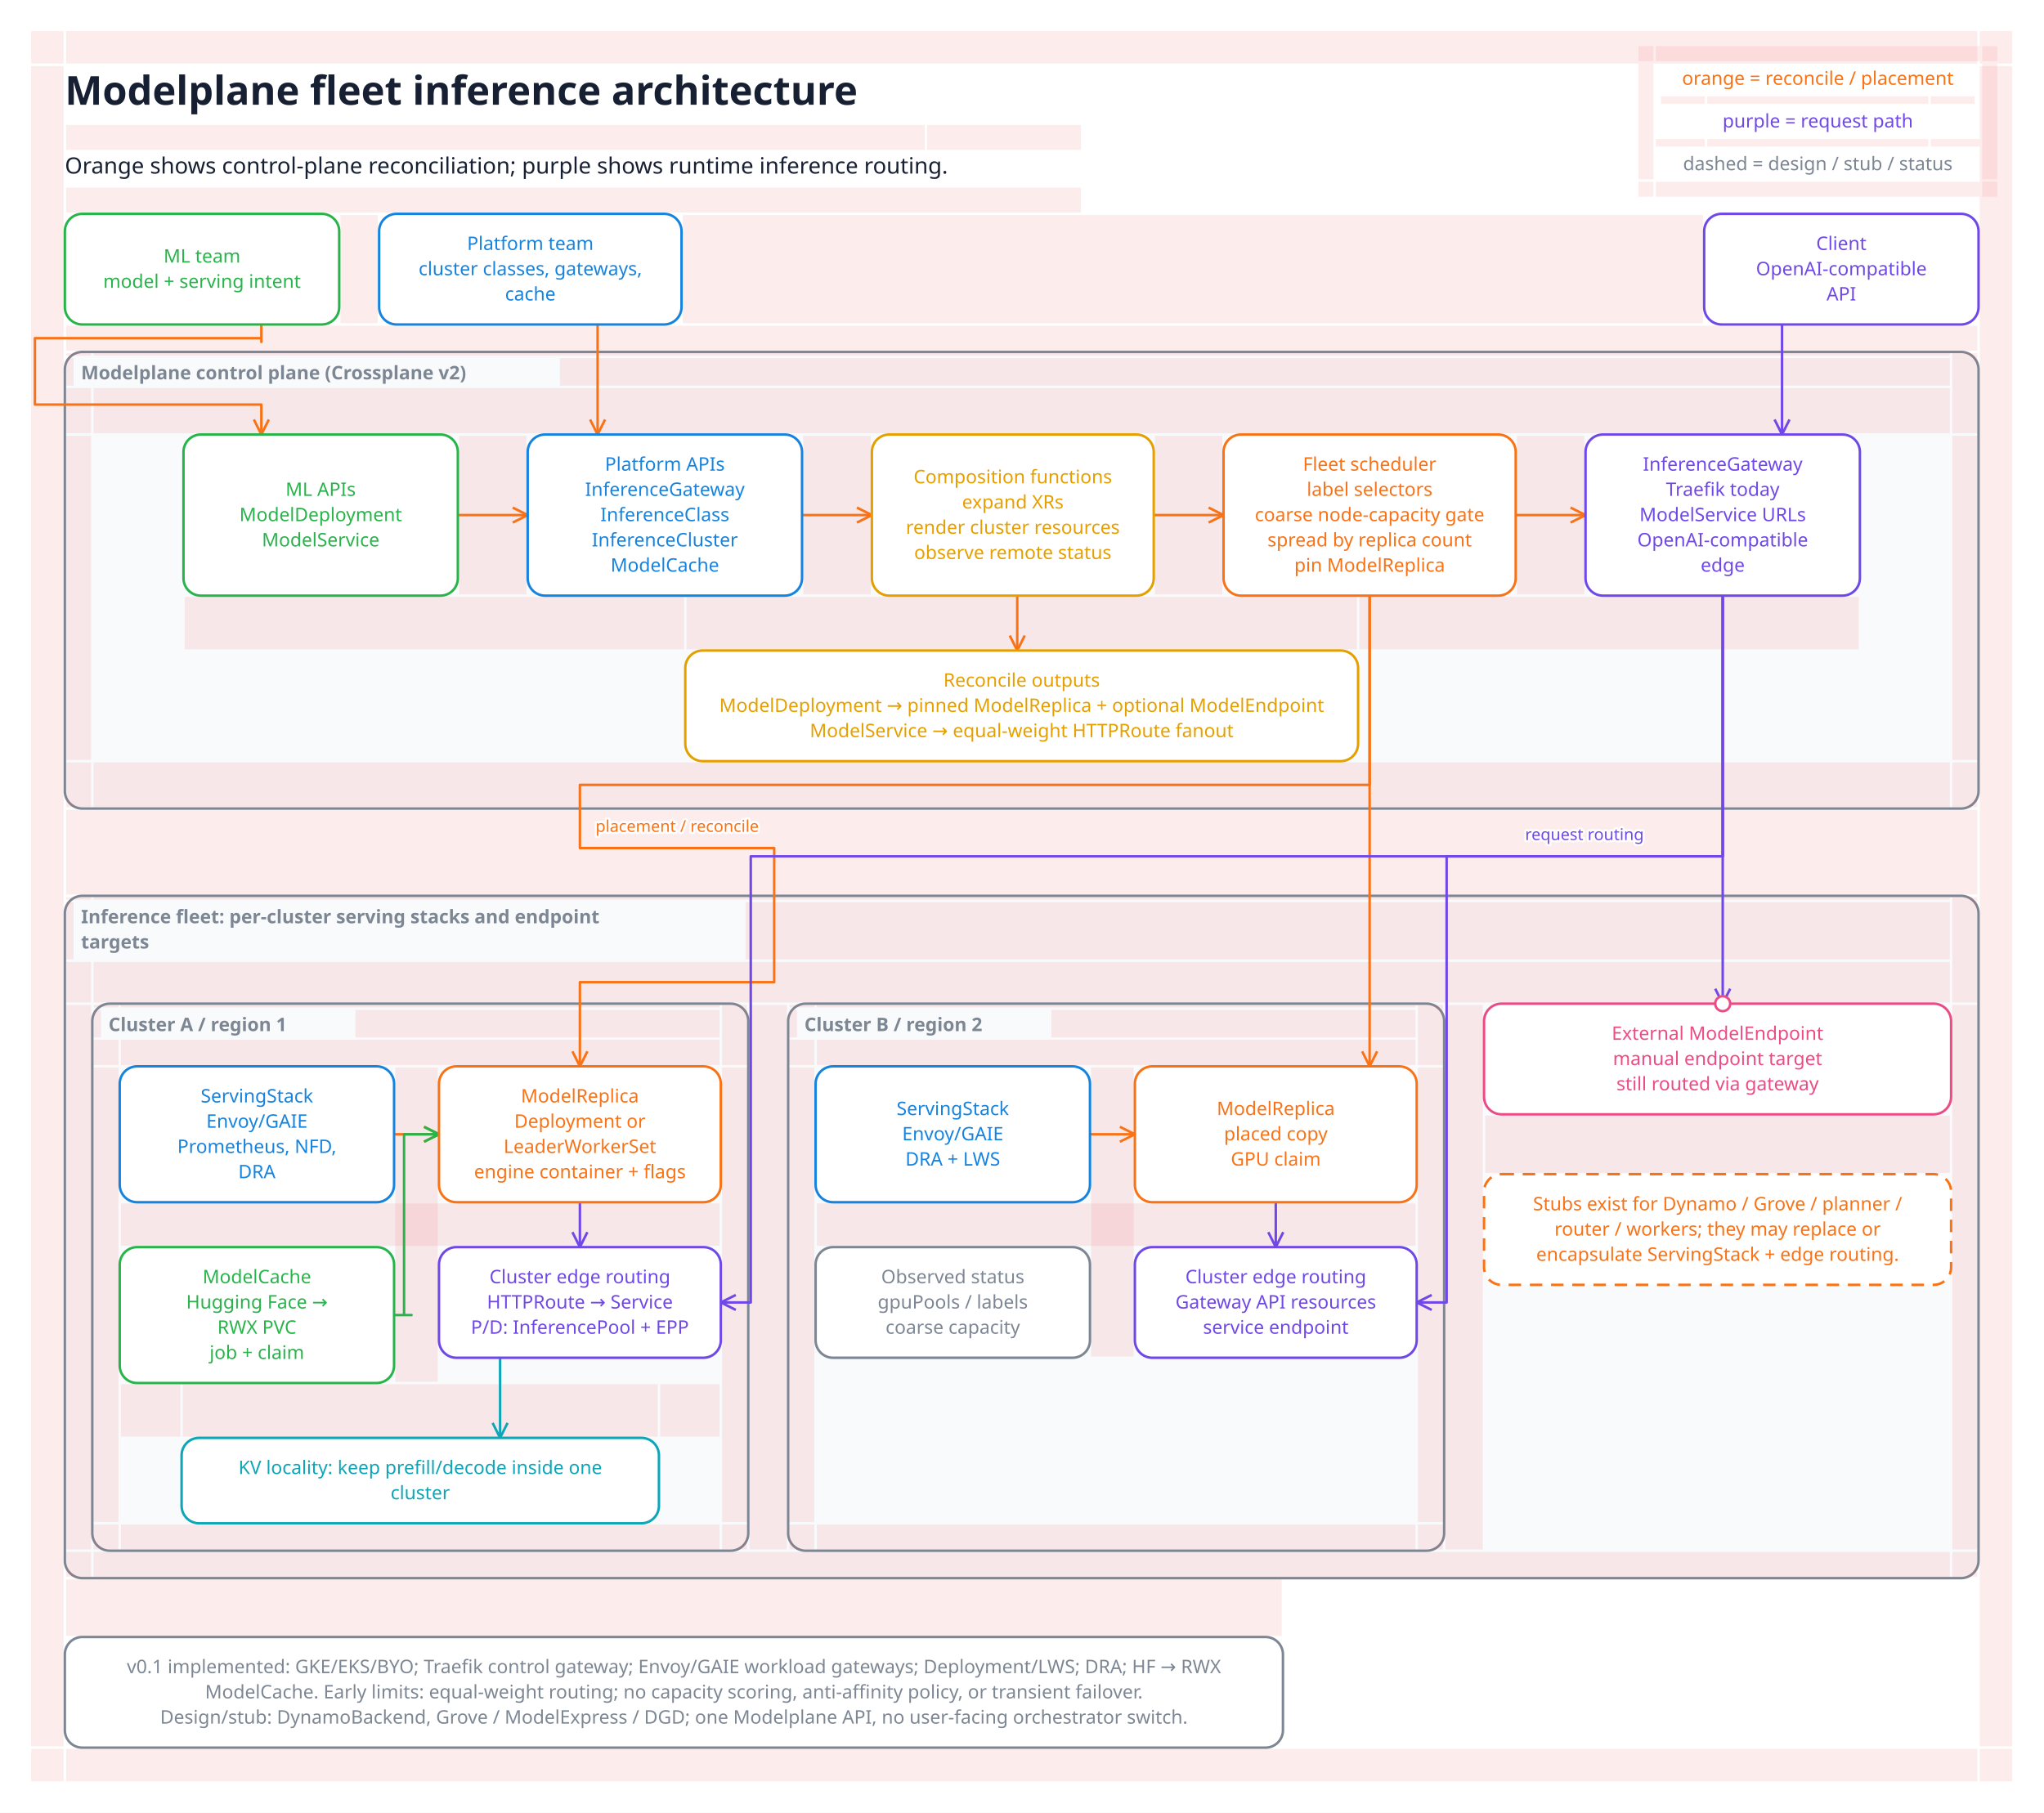
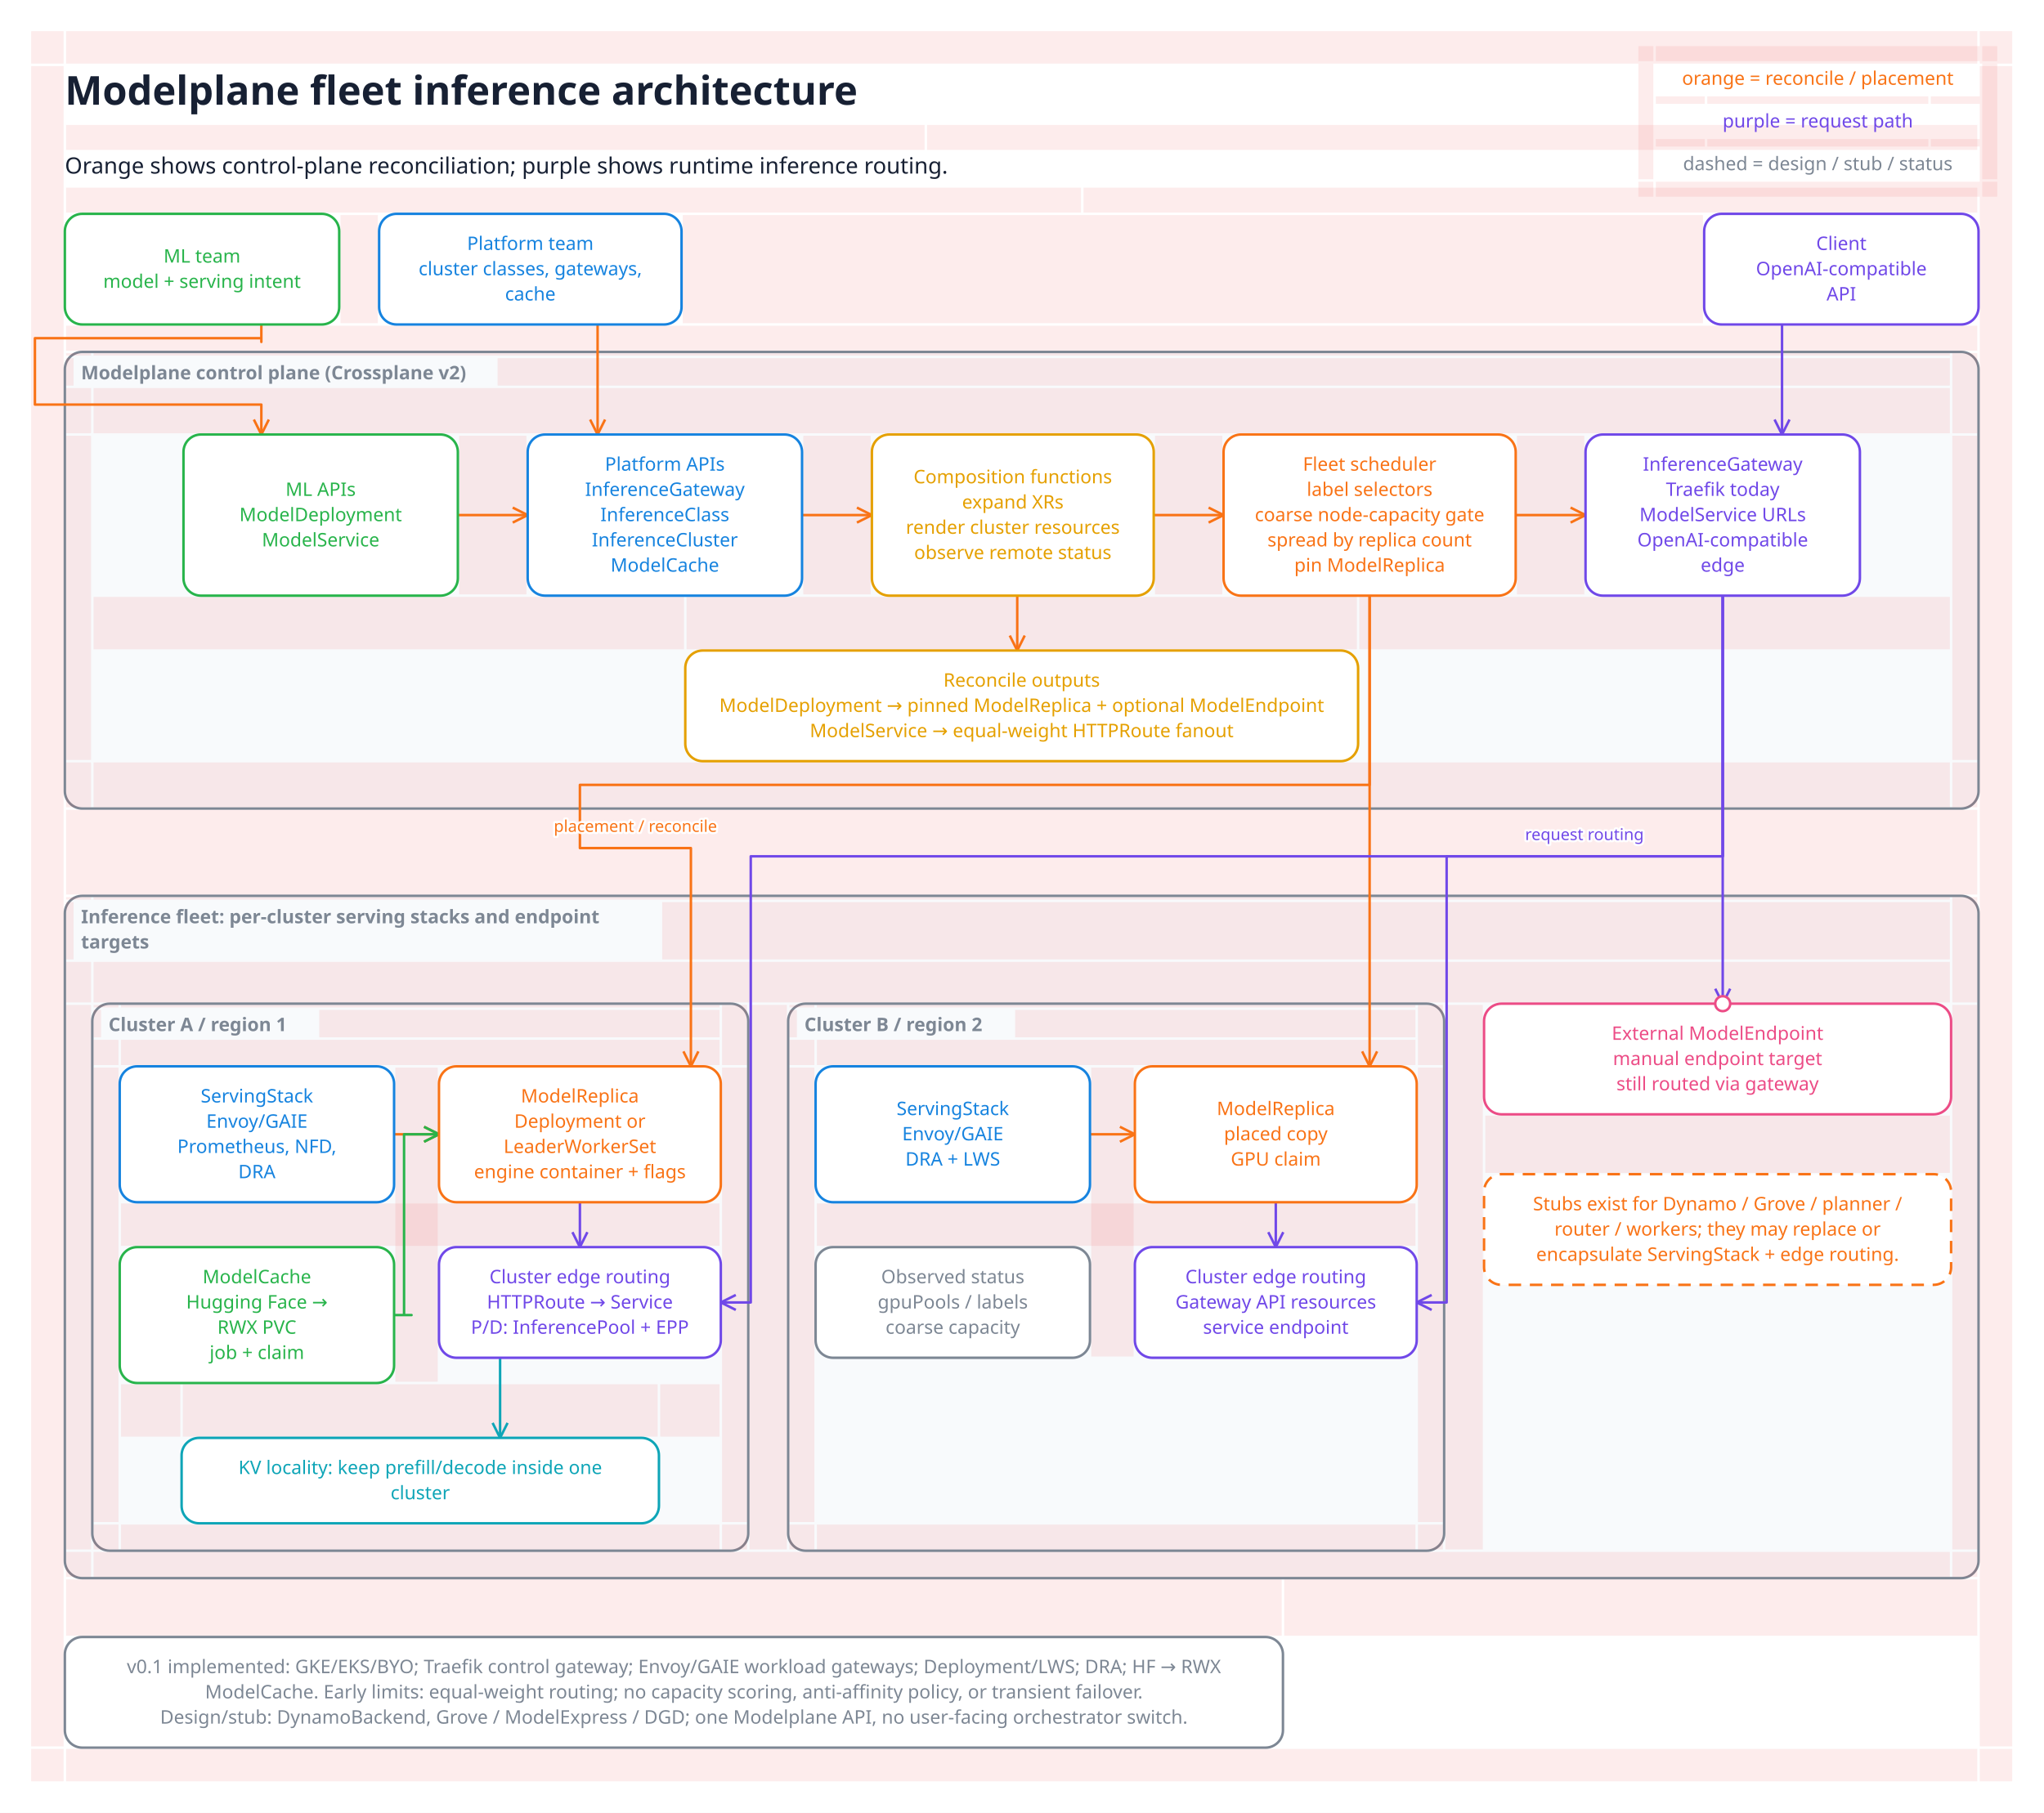
<svg xmlns="http://www.w3.org/2000/svg" width="1639" height="1454" viewBox="0 0 1639 1454" role="img" aria-label="modelplane-fleet-inference">
  <rect width="100%" height="100%" fill="#ffffff" />
  <g id="boundaries">
    <rect x="52" y="282.25" width="1534.5" height="366.25" rx="14" fill="#f8fafc" stroke="#7d8794" stroke-width="2" />
    <rect x="52" y="718.5" width="1534.5" height="547.25" rx="14" fill="#f8fafc" stroke="#7d8794" stroke-width="2" />
    <rect x="74" y="805" width="526" height="438.75" rx="14" fill="#f8fafc" stroke="#7d8794" stroke-width="2" />
    <rect x="632" y="805" width="526" height="438.75" rx="14" fill="#f8fafc" stroke="#7d8794" stroke-width="2" />
  </g>
  <g id="routing-regions">
    <rect data-routing-region="mesh:padding:$root:top" data-region-kind="padding" data-materialized="false" data-authored="false" x="53" y="25" width="1532.5" height="26" fill="#ef4444" fill-opacity="0.1" />
    <rect data-routing-region="mesh:padding:$root:right" data-region-kind="padding" data-materialized="false" data-authored="false" x="1587.5" y="53" width="26" height="1347.7" fill="#ef4444" fill-opacity="0.1" />
    <rect data-routing-region="mesh:padding:$root:bottom" data-region-kind="padding" data-materialized="false" data-authored="false" x="53" y="1402.7" width="1532.5" height="26" fill="#ef4444" fill-opacity="0.1" />
    <rect data-routing-region="mesh:padding:$root:left" data-region-kind="padding" data-materialized="false" data-authored="false" x="25" y="53" width="26" height="1347.7" fill="#ef4444" fill-opacity="0.1" />
    <rect data-routing-region="mesh:corner:$root:top-left" data-region-kind="corner" data-materialized="true" data-authored="false" x="25" y="25" width="26" height="26" fill="#ef4444" fill-opacity="0.1" />
    <rect data-routing-region="mesh:corner:$root:top-right" data-region-kind="corner" data-materialized="true" data-authored="false" x="1587.5" y="25" width="26" height="26" fill="#ef4444" fill-opacity="0.1" />
    <rect data-routing-region="mesh:corner:$root:bottom-right" data-region-kind="corner" data-materialized="true" data-authored="false" x="1587.5" y="1402.7" width="26" height="26" fill="#ef4444" fill-opacity="0.1" />
    <rect data-routing-region="mesh:corner:$root:bottom-left" data-region-kind="corner" data-materialized="true" data-authored="false" x="25" y="1402.7" width="26" height="26" fill="#ef4444" fill-opacity="0.1" />
    <rect data-routing-region="mesh:gap:$root:0" data-region-kind="gap" data-materialized="false" data-authored="false" x="53" y="100.2" width="688.4" height="20" fill="#ef4444" fill-opacity="0.1" />
-     <rect data-routing-region="mesh:gap:$root:0:access-0" data-region-kind="gap" data-materialized="false" data-authored="false" x="743.4" y="100.2" width="123.4" height="20" fill="#ef4444" fill-opacity="0.1" />
+     <rect data-routing-region="mesh:gap:$root:0:access-0" data-region-kind="gap" data-materialized="false" data-authored="false" x="743.4" y="100.2" width="842.1" height="20" fill="#ef4444" fill-opacity="0.1" />
    <rect data-routing-region="mesh:gap:$root:1" data-region-kind="gap" data-materialized="false" data-authored="false" x="53" y="150.5" width="813.8" height="20" fill="#ef4444" fill-opacity="0.1" />
+     <rect data-routing-region="mesh:gap:$root:1:access-0" data-region-kind="gap" data-materialized="false" data-authored="false" x="868.8" y="150.5" width="716.7" height="20" fill="#ef4444" fill-opacity="0.1" />
    <rect data-routing-region="mesh:gap:$root:2" data-region-kind="gap" data-materialized="true" data-authored="false" x="53" y="261.25" width="1532.5" height="20" fill="#ef4444" fill-opacity="0.1" />
    <rect data-routing-region="mesh:gap:$root:3" data-region-kind="gap" data-materialized="true" data-authored="true" x="53" y="649.5" width="1532.5" height="68" fill="#ef4444" fill-opacity="0.1" />
    <rect data-routing-region="mesh:gap:$root:4" data-region-kind="gap" data-materialized="false" data-authored="false" x="53" y="1266.75" width="974.75" height="45.2" fill="#ef4444" fill-opacity="0.1" />
+     <rect data-routing-region="mesh:gap:$root:4:access-0" data-region-kind="gap" data-materialized="false" data-authored="false" x="1029.75" y="1266.75" width="555.75" height="45.2" fill="#ef4444" fill-opacity="0.1" />
    <rect data-routing-region="mesh:padding:legend:top" data-region-kind="padding" data-materialized="false" data-authored="false" x="1327.75" y="37" width="259.75" height="12" fill="#ef4444" fill-opacity="0.1" />
    <rect data-routing-region="mesh:padding:legend:right" data-region-kind="padding" data-materialized="false" data-authored="false" x="1589.5" y="51" width="12" height="92.75" fill="#ef4444" fill-opacity="0.1" />
    <rect data-routing-region="mesh:padding:legend:bottom" data-region-kind="padding" data-materialized="false" data-authored="false" x="1327.75" y="145.75" width="259.75" height="12" fill="#ef4444" fill-opacity="0.1" />
    <rect data-routing-region="mesh:padding:legend:left" data-region-kind="padding" data-materialized="false" data-authored="false" x="1313.75" y="51" width="12" height="92.75" fill="#ef4444" fill-opacity="0.1" />
    <rect data-routing-region="mesh:corner:legend:top-left" data-region-kind="corner" data-materialized="true" data-authored="false" x="1313.75" y="37" width="12" height="12" fill="#ef4444" fill-opacity="0.1" />
    <rect data-routing-region="mesh:corner:legend:top-right" data-region-kind="corner" data-materialized="true" data-authored="false" x="1589.5" y="37" width="12" height="12" fill="#ef4444" fill-opacity="0.1" />
    <rect data-routing-region="mesh:corner:legend:bottom-right" data-region-kind="corner" data-materialized="true" data-authored="false" x="1589.5" y="145.75" width="12" height="12" fill="#ef4444" fill-opacity="0.1" />
    <rect data-routing-region="mesh:corner:legend:bottom-left" data-region-kind="corner" data-materialized="true" data-authored="false" x="1313.75" y="145.75" width="12" height="12" fill="#ef4444" fill-opacity="0.1" />
    <rect data-routing-region="mesh:gap:legend:0" data-region-kind="gap" data-materialized="false" data-authored="false" x="1369" y="77.25" width="177.25" height="6" fill="#ef4444" fill-opacity="0.1" />
-     <rect data-routing-region="mesh:gap:legend:0:access-0" data-region-kind="gap" data-materialized="false" data-authored="false" x="1331.875" y="77.25" width="35.125" height="6" fill="#ef4444" fill-opacity="0.1" />
-     <rect data-routing-region="mesh:gap:legend:0:access-1" data-region-kind="gap" data-materialized="false" data-authored="false" x="1548.25" y="77.25" width="35.125" height="6" fill="#ef4444" fill-opacity="0.1" />
+     <rect data-routing-region="mesh:gap:legend:0:access-0" data-region-kind="gap" data-materialized="false" data-authored="false" x="1327.75" y="77.25" width="39.25" height="6" fill="#ef4444" fill-opacity="0.1" />
+     <rect data-routing-region="mesh:gap:legend:0:access-1" data-region-kind="gap" data-materialized="false" data-authored="false" x="1548.25" y="77.25" width="39.25" height="6" fill="#ef4444" fill-opacity="0.1" />
    <rect data-routing-region="mesh:gap:legend:1" data-region-kind="gap" data-materialized="false" data-authored="false" x="1369" y="111.5" width="177.25" height="6" fill="#ef4444" fill-opacity="0.1" />
    <rect data-routing-region="mesh:gap:legend:1:access-0" data-region-kind="gap" data-materialized="false" data-authored="false" x="1327.75" y="111.5" width="39.25" height="6" fill="#ef4444" fill-opacity="0.1" />
    <rect data-routing-region="mesh:gap:legend:1:access-1" data-region-kind="gap" data-materialized="false" data-authored="false" x="1548.25" y="111.5" width="39.25" height="6" fill="#ef4444" fill-opacity="0.1" />
    <rect data-routing-region="mesh:gap:actors:0" data-region-kind="gap" data-materialized="false" data-authored="false" x="547.5" y="172.5" width="818" height="86.75" fill="#ef4444" fill-opacity="0.1" />
    <rect data-routing-region="mesh:gap:actors/teams:0" data-region-kind="gap" data-materialized="false" data-authored="false" x="273" y="172.5" width="30" height="86.75" fill="#ef4444" fill-opacity="0.1" />
    <rect data-routing-region="mesh:padding:control-plane:top:part-0" data-region-kind="padding" data-materialized="true" data-authored="false" x="75" y="283.25" width="1488.5" height="2" fill="#ef4444" fill-opacity="0.1" />
    <rect data-routing-region="mesh:padding:control-plane:top:part-1" data-region-kind="padding" data-materialized="true" data-authored="false" x="75" y="311.25" width="1488.5" height="36.25" fill="#ef4444" fill-opacity="0.1" />
-     <rect data-routing-region="mesh:padding:control-plane:top:part-2" data-region-kind="padding" data-materialized="true" data-authored="false" x="449" y="287.25" width="1114.5" height="22" fill="#ef4444" fill-opacity="0.1" />
+     <rect data-routing-region="mesh:padding:control-plane:top:part-2" data-region-kind="padding" data-materialized="true" data-authored="false" x="399" y="287.25" width="1164.5" height="22" fill="#ef4444" fill-opacity="0.1" />
    <rect data-routing-region="mesh:padding:control-plane:right" data-region-kind="padding" data-materialized="false" data-authored="false" x="1565.5" y="349.5" width="20" height="260" fill="#ef4444" fill-opacity="0.1" />
    <rect data-routing-region="mesh:padding:control-plane:bottom" data-region-kind="padding" data-materialized="true" data-authored="false" x="75" y="611.5" width="1488.5" height="36" fill="#ef4444" fill-opacity="0.1" />
    <rect data-routing-region="mesh:padding:control-plane:left" data-region-kind="padding" data-materialized="false" data-authored="false" x="53" y="349.5" width="20" height="260" fill="#ef4444" fill-opacity="0.1" />
    <rect data-routing-region="mesh:corner:control-plane:top-left:part-0" data-region-kind="corner" data-materialized="true" data-authored="false" x="53" y="283.25" width="20" height="2" fill="#ef4444" fill-opacity="0.1" />
    <rect data-routing-region="mesh:corner:control-plane:top-left:part-1" data-region-kind="corner" data-materialized="true" data-authored="false" x="53" y="311.25" width="20" height="36.25" fill="#ef4444" fill-opacity="0.1" />
    <rect data-routing-region="mesh:corner:control-plane:top-left:part-2" data-region-kind="corner" data-materialized="true" data-authored="false" x="53" y="287.25" width="6" height="22" fill="#ef4444" fill-opacity="0.1" />
    <rect data-routing-region="mesh:corner:control-plane:top-right" data-region-kind="corner" data-materialized="true" data-authored="false" x="1565.5" y="283.25" width="20" height="64.25" fill="#ef4444" fill-opacity="0.1" />
    <rect data-routing-region="mesh:corner:control-plane:bottom-right" data-region-kind="corner" data-materialized="true" data-authored="false" x="1565.5" y="611.5" width="20" height="36" fill="#ef4444" fill-opacity="0.1" />
    <rect data-routing-region="mesh:corner:control-plane:bottom-left" data-region-kind="corner" data-materialized="true" data-authored="false" x="53" y="611.5" width="20" height="36" fill="#ef4444" fill-opacity="0.1" />
    <rect data-routing-region="mesh:gap:control-plane:0" data-region-kind="gap" data-materialized="true" data-authored="false" x="550.5" y="478.75" width="537.5" height="42" fill="#ef4444" fill-opacity="0.1" />
-     <rect data-routing-region="mesh:gap:control-plane:0:access-0" data-region-kind="gap" data-materialized="false" data-authored="false" x="148.125" y="478.75" width="400.375" height="42" fill="#ef4444" fill-opacity="0.1" />
-     <rect data-routing-region="mesh:gap:control-plane:0:access-1" data-region-kind="gap" data-materialized="false" data-authored="false" x="1090" y="478.75" width="400.375" height="42" fill="#ef4444" fill-opacity="0.1" />
+     <rect data-routing-region="mesh:gap:control-plane:0:access-0" data-region-kind="gap" data-materialized="false" data-authored="false" x="75" y="478.75" width="473.5" height="42" fill="#ef4444" fill-opacity="0.1" />
+     <rect data-routing-region="mesh:gap:control-plane:0:access-1" data-region-kind="gap" data-materialized="false" data-authored="false" x="1090" y="478.75" width="473.5" height="42" fill="#ef4444" fill-opacity="0.1" />
    <rect data-routing-region="mesh:gap:control-plane/control-flow:0" data-region-kind="gap" data-materialized="true" data-authored="false" x="368.125" y="349.5" width="54" height="127.25" fill="#ef4444" fill-opacity="0.1" />
    <rect data-routing-region="mesh:gap:control-plane/control-flow:1" data-region-kind="gap" data-materialized="true" data-authored="false" x="644.125" y="349.5" width="54" height="127.25" fill="#ef4444" fill-opacity="0.1" />
    <rect data-routing-region="mesh:gap:control-plane/control-flow:2" data-region-kind="gap" data-materialized="true" data-authored="false" x="926.125" y="349.5" width="54" height="127.25" fill="#ef4444" fill-opacity="0.1" />
    <rect data-routing-region="mesh:gap:control-plane/control-flow:3" data-region-kind="gap" data-materialized="true" data-authored="false" x="1216.375" y="349.5" width="54" height="127.25" fill="#ef4444" fill-opacity="0.1" />
    <rect data-routing-region="mesh:padding:fleet:top:part-0" data-region-kind="padding" data-materialized="true" data-authored="false" x="75" y="719.5" width="1488.5" height="2" fill="#ef4444" fill-opacity="0.1" />
    <rect data-routing-region="mesh:padding:fleet:top:part-1" data-region-kind="padding" data-materialized="true" data-authored="false" x="75" y="771.5" width="1488.5" height="32.5" fill="#ef4444" fill-opacity="0.1" />
-     <rect data-routing-region="mesh:padding:fleet:top:part-2" data-region-kind="padding" data-materialized="true" data-authored="false" x="597.8" y="723.5" width="965.7" height="46" fill="#ef4444" fill-opacity="0.1" />
+     <rect data-routing-region="mesh:padding:fleet:top:part-2" data-region-kind="padding" data-materialized="true" data-authored="false" x="531" y="723.5" width="1032.5" height="46" fill="#ef4444" fill-opacity="0.1" />
    <rect data-routing-region="mesh:padding:fleet:right" data-region-kind="padding" data-materialized="false" data-authored="false" x="1565.5" y="806" width="20" height="436.75" fill="#ef4444" fill-opacity="0.1" />
    <rect data-routing-region="mesh:padding:fleet:bottom" data-region-kind="padding" data-materialized="false" data-authored="false" x="75" y="1244.75" width="1488.5" height="20" fill="#ef4444" fill-opacity="0.1" />
    <rect data-routing-region="mesh:padding:fleet:left" data-region-kind="padding" data-materialized="false" data-authored="false" x="53" y="806" width="20" height="436.75" fill="#ef4444" fill-opacity="0.1" />
    <rect data-routing-region="mesh:corner:fleet:top-left:part-0" data-region-kind="corner" data-materialized="true" data-authored="false" x="53" y="719.5" width="20" height="2" fill="#ef4444" fill-opacity="0.1" />
    <rect data-routing-region="mesh:corner:fleet:top-left:part-1" data-region-kind="corner" data-materialized="true" data-authored="false" x="53" y="771.5" width="20" height="32.5" fill="#ef4444" fill-opacity="0.1" />
    <rect data-routing-region="mesh:corner:fleet:top-left:part-2" data-region-kind="corner" data-materialized="true" data-authored="false" x="53" y="723.5" width="6" height="46" fill="#ef4444" fill-opacity="0.1" />
    <rect data-routing-region="mesh:corner:fleet:top-right" data-region-kind="corner" data-materialized="true" data-authored="false" x="1565.5" y="719.5" width="20" height="84.5" fill="#ef4444" fill-opacity="0.1" />
    <rect data-routing-region="mesh:corner:fleet:bottom-right" data-region-kind="corner" data-materialized="true" data-authored="false" x="1565.5" y="1244.75" width="20" height="20" fill="#ef4444" fill-opacity="0.1" />
    <rect data-routing-region="mesh:corner:fleet:bottom-left" data-region-kind="corner" data-materialized="true" data-authored="false" x="53" y="1244.75" width="20" height="20" fill="#ef4444" fill-opacity="0.1" />
    <rect data-routing-region="mesh:gap:fleet:0" data-region-kind="gap" data-materialized="false" data-authored="false" x="601" y="806" width="30" height="436.75" fill="#ef4444" fill-opacity="0.1" />
    <rect data-routing-region="mesh:gap:fleet:1" data-region-kind="gap" data-materialized="false" data-authored="false" x="1159" y="806" width="30" height="436.75" fill="#ef4444" fill-opacity="0.1" />
    <rect data-routing-region="mesh:padding:fleet/cluster-a:top:part-0" data-region-kind="padding" data-materialized="false" data-authored="false" x="97" y="806" width="480" height="2" fill="#ef4444" fill-opacity="0.1" />
    <rect data-routing-region="mesh:padding:fleet/cluster-a:top:part-1" data-region-kind="padding" data-materialized="false" data-authored="false" x="97" y="834" width="480" height="20.25" fill="#ef4444" fill-opacity="0.1" />
-     <rect data-routing-region="mesh:padding:fleet/cluster-a:top:part-2" data-region-kind="padding" data-materialized="false" data-authored="false" x="285" y="810" width="292" height="22" fill="#ef4444" fill-opacity="0.1" />
+     <rect data-routing-region="mesh:padding:fleet/cluster-a:top:part-2" data-region-kind="padding" data-materialized="false" data-authored="false" x="256" y="810" width="321" height="22" fill="#ef4444" fill-opacity="0.1" />
    <rect data-routing-region="mesh:padding:fleet/cluster-a:right" data-region-kind="padding" data-materialized="false" data-authored="false" x="579" y="856.25" width="20" height="364.5" fill="#ef4444" fill-opacity="0.1" />
    <rect data-routing-region="mesh:padding:fleet/cluster-a:bottom" data-region-kind="padding" data-materialized="false" data-authored="false" x="97" y="1222.75" width="480" height="20" fill="#ef4444" fill-opacity="0.1" />
    <rect data-routing-region="mesh:padding:fleet/cluster-a:left" data-region-kind="padding" data-materialized="false" data-authored="false" x="75" y="856.25" width="20" height="364.5" fill="#ef4444" fill-opacity="0.1" />
    <rect data-routing-region="mesh:corner:fleet/cluster-a:top-left:part-0" data-region-kind="corner" data-materialized="true" data-authored="false" x="75" y="806" width="20" height="2" fill="#ef4444" fill-opacity="0.1" />
    <rect data-routing-region="mesh:corner:fleet/cluster-a:top-left:part-1" data-region-kind="corner" data-materialized="true" data-authored="false" x="75" y="834" width="20" height="20.25" fill="#ef4444" fill-opacity="0.1" />
    <rect data-routing-region="mesh:corner:fleet/cluster-a:top-left:part-2" data-region-kind="corner" data-materialized="true" data-authored="false" x="75" y="810" width="6" height="22" fill="#ef4444" fill-opacity="0.1" />
    <rect data-routing-region="mesh:corner:fleet/cluster-a:top-right" data-region-kind="corner" data-materialized="true" data-authored="false" x="579" y="806" width="20" height="48.25" fill="#ef4444" fill-opacity="0.1" />
    <rect data-routing-region="mesh:corner:fleet/cluster-a:bottom-right" data-region-kind="corner" data-materialized="true" data-authored="false" x="579" y="1222.75" width="20" height="20" fill="#ef4444" fill-opacity="0.1" />
    <rect data-routing-region="mesh:corner:fleet/cluster-a:bottom-left" data-region-kind="corner" data-materialized="true" data-authored="false" x="75" y="1222.75" width="20" height="20" fill="#ef4444" fill-opacity="0.1" />
    <rect data-routing-region="mesh:gap:fleet/cluster-a:0" data-region-kind="gap" data-materialized="true" data-authored="false" x="146.625" y="1110.25" width="380.75" height="42" fill="#ef4444" fill-opacity="0.1" />
    <rect data-routing-region="mesh:gap:fleet/cluster-a:0:access-0" data-region-kind="gap" data-materialized="false" data-authored="false" x="97" y="1110.25" width="47.625" height="42" fill="#ef4444" fill-opacity="0.1" />
    <rect data-routing-region="mesh:gap:fleet/cluster-a:0:access-1" data-region-kind="gap" data-materialized="false" data-authored="false" x="529.375" y="1110.25" width="47.625" height="42" fill="#ef4444" fill-opacity="0.1" />
    <rect data-routing-region="mesh:grid-column-gap:fleet/cluster-a/serving-grid:0" data-region-kind="gap" data-materialized="false" data-authored="false" x="317" y="856.25" width="34" height="252" fill="#ef4444" fill-opacity="0.1" />
    <rect data-routing-region="mesh:grid-row-gap:fleet/cluster-a/serving-grid:0" data-region-kind="gap" data-materialized="false" data-authored="false" x="97" y="965.25" width="480" height="34" fill="#ef4444" fill-opacity="0.1" />
    <rect data-routing-region="mesh:padding:fleet/cluster-b:top:part-0" data-region-kind="padding" data-materialized="false" data-authored="false" x="655" y="806" width="480" height="2" fill="#ef4444" fill-opacity="0.1" />
    <rect data-routing-region="mesh:padding:fleet/cluster-b:top:part-1" data-region-kind="padding" data-materialized="false" data-authored="false" x="655" y="834" width="480" height="20.25" fill="#ef4444" fill-opacity="0.1" />
-     <rect data-routing-region="mesh:padding:fleet/cluster-b:top:part-2" data-region-kind="padding" data-materialized="false" data-authored="false" x="843" y="810" width="292" height="22" fill="#ef4444" fill-opacity="0.1" />
+     <rect data-routing-region="mesh:padding:fleet/cluster-b:top:part-2" data-region-kind="padding" data-materialized="false" data-authored="false" x="814" y="810" width="321" height="22" fill="#ef4444" fill-opacity="0.1" />
    <rect data-routing-region="mesh:padding:fleet/cluster-b:right" data-region-kind="padding" data-materialized="false" data-authored="false" x="1137" y="856.25" width="20" height="364.5" fill="#ef4444" fill-opacity="0.1" />
    <rect data-routing-region="mesh:padding:fleet/cluster-b:bottom" data-region-kind="padding" data-materialized="false" data-authored="false" x="655" y="1222.75" width="480" height="20" fill="#ef4444" fill-opacity="0.1" />
    <rect data-routing-region="mesh:padding:fleet/cluster-b:left" data-region-kind="padding" data-materialized="false" data-authored="false" x="633" y="856.25" width="20" height="364.5" fill="#ef4444" fill-opacity="0.1" />
    <rect data-routing-region="mesh:corner:fleet/cluster-b:top-left:part-0" data-region-kind="corner" data-materialized="true" data-authored="false" x="633" y="806" width="20" height="2" fill="#ef4444" fill-opacity="0.1" />
    <rect data-routing-region="mesh:corner:fleet/cluster-b:top-left:part-1" data-region-kind="corner" data-materialized="true" data-authored="false" x="633" y="834" width="20" height="20.25" fill="#ef4444" fill-opacity="0.1" />
    <rect data-routing-region="mesh:corner:fleet/cluster-b:top-left:part-2" data-region-kind="corner" data-materialized="true" data-authored="false" x="633" y="810" width="6" height="22" fill="#ef4444" fill-opacity="0.1" />
    <rect data-routing-region="mesh:corner:fleet/cluster-b:top-right" data-region-kind="corner" data-materialized="true" data-authored="false" x="1137" y="806" width="20" height="48.25" fill="#ef4444" fill-opacity="0.1" />
    <rect data-routing-region="mesh:corner:fleet/cluster-b:bottom-right" data-region-kind="corner" data-materialized="true" data-authored="false" x="1137" y="1222.75" width="20" height="20" fill="#ef4444" fill-opacity="0.1" />
    <rect data-routing-region="mesh:corner:fleet/cluster-b:bottom-left" data-region-kind="corner" data-materialized="true" data-authored="false" x="633" y="1222.75" width="20" height="20" fill="#ef4444" fill-opacity="0.1" />
    <rect data-routing-region="mesh:grid-column-gap:fleet/cluster-b/serving-grid:0" data-region-kind="gap" data-materialized="false" data-authored="false" x="875" y="856.25" width="34" height="231.75" fill="#ef4444" fill-opacity="0.1" />
    <rect data-routing-region="mesh:grid-row-gap:fleet/cluster-b/serving-grid:0" data-region-kind="gap" data-materialized="false" data-authored="false" x="655" y="965.25" width="480" height="34" fill="#ef4444" fill-opacity="0.1" />
    <rect data-routing-region="mesh:gap:fleet/external-targets:0" data-region-kind="gap" data-materialized="false" data-authored="false" x="1191" y="894.75" width="372.5" height="46" fill="#ef4444" fill-opacity="0.1" />
  </g>
  <g id="corridor-dividers" />
  <g id="lines">
    <g data-line="$line-1">
      <polyline points="367.125,413.125 423.125,413.125" fill="none" stroke="#f97316" stroke-width="2" stroke-linejoin="round" stroke-linecap="round" />
      <path d="M 411.125 419.125 L 423.125 413.125 L 411.125 407.125" fill="none" stroke="#f97316" stroke-width="2" stroke-linejoin="round" />
    </g>
    <g data-line="$line-2">
      <polyline points="643.125,413.125 699.125,413.125" fill="none" stroke="#f97316" stroke-width="2" stroke-linejoin="round" stroke-linecap="round" />
      <path d="M 687.125 419.125 L 699.125 413.125 L 687.125 407.125" fill="none" stroke="#f97316" stroke-width="2" stroke-linejoin="round" />
    </g>
    <g data-line="$line-3">
      <polyline points="925.125,413.125 981.125,413.125" fill="none" stroke="#f97316" stroke-width="2" stroke-linejoin="round" stroke-linecap="round" />
      <path d="M 969.125 419.125 L 981.125 413.125 L 969.125 407.125" fill="none" stroke="#f97316" stroke-width="2" stroke-linejoin="round" />
    </g>
    <g data-line="$line-4">
      <polyline points="1215.375,413.125 1271.375,413.125" fill="none" stroke="#f97316" stroke-width="2" stroke-linejoin="round" stroke-linecap="round" />
      <path d="M 1259.375 419.125 L 1271.375 413.125 L 1259.375 407.125" fill="none" stroke="#f97316" stroke-width="2" stroke-linejoin="round" />
    </g>
    <g data-line="$line-5">
      <polyline points="815.688,477.75 815.688,499.75 815.688,497.75 815.688,521.75" fill="none" stroke="#f97316" stroke-width="2" stroke-linejoin="round" stroke-linecap="round" />
      <path d="M 809.688 509.75 L 815.688 521.75 L 821.688 509.75" fill="none" stroke="#f97316" stroke-width="2" stroke-linejoin="round" />
    </g>
    <g data-line="edge-to-locality">
      <polyline points="401,1089 401,1131.25 401,1129.25 401,1153.25" fill="none" stroke="#0ea5b7" stroke-width="2" stroke-linejoin="round" stroke-linecap="round" />
      <path d="M 395 1141.25 L 401 1153.25 L 407 1141.25" fill="none" stroke="#0ea5b7" stroke-width="2" stroke-linejoin="round" />
    </g>
    <g data-line="stack-to-replica">
      <polyline points="316,909.75 330,909.75 324,909.75 352,909.75" fill="none" stroke="#f97316" stroke-width="2" stroke-linejoin="round" stroke-linecap="round" />
      <path d="M 340 915.75 L 352 909.75 L 340 903.75" fill="none" stroke="#f97316" stroke-width="2" stroke-linejoin="round" />
    </g>
    <g data-line="cache-to-replica">
      <polyline points="316,1054.75 330,1054.75 324,1054.75 324,909.75 352,909.75" fill="none" stroke="#28b44b" stroke-width="2" stroke-linejoin="round" stroke-linecap="round" />
      <path d="M 340 915.75 L 352 909.75 L 340 903.75" fill="none" stroke="#28b44b" stroke-width="2" stroke-linejoin="round" />
    </g>
    <g data-line="replica-to-edge">
      <polyline points="465,964.25 465,978.25 465,976.25 465,1000.25" fill="none" stroke="#7048e8" stroke-width="2" stroke-linejoin="round" stroke-linecap="round" />
      <path d="M 459 988.25 L 465 1000.25 L 471 988.25" fill="none" stroke="#7048e8" stroke-width="2" stroke-linejoin="round" />
    </g>
    <g data-line="stack-to-replica">
      <polyline points="874,909.75 888,909.75 886,909.75 910,909.75" fill="none" stroke="#f97316" stroke-width="2" stroke-linejoin="round" stroke-linecap="round" />
      <path d="M 898 915.75 L 910 909.75 L 898 903.75" fill="none" stroke="#f97316" stroke-width="2" stroke-linejoin="round" />
    </g>
    <g data-line="replica-to-edge">
      <polyline points="1023,964.25 1023,978.25 1023,976.25 1023,1000.25" fill="none" stroke="#7048e8" stroke-width="2" stroke-linejoin="round" stroke-linecap="round" />
      <path d="M 1017 988.25 L 1023 1000.25 L 1029 988.25" fill="none" stroke="#7048e8" stroke-width="2" stroke-linejoin="round" />
    </g>
    <g data-line="place-cluster-a">
-       <polyline points="1098.25,477.75 1098.25,617.5 1098.25,629.5 465,629.5 465,680.2 620.8,680.2 620.8,787.75 465,787.75 465,855.25" fill="none" stroke="#f97316" stroke-width="2" stroke-linejoin="round" stroke-linecap="round" />
-       <path d="M 459 843.25 L 465 855.25 L 471 843.25" fill="none" stroke="#f97316" stroke-width="2" stroke-linejoin="round" />
+       <polyline points="1098.25,477.75 1098.25,617.5 1098.25,629.5 465,629.5 465,680.2 554,680.2 554,855.25" fill="none" stroke="#f97316" stroke-width="2" stroke-linejoin="round" stroke-linecap="round" />
+       <path d="M 548 843.25 L 554 855.25 L 560 843.25" fill="none" stroke="#f97316" stroke-width="2" stroke-linejoin="round" />
    </g>
    <g data-line="place-cluster-b">
      <polyline points="1098.25,477.75 1098.25,617.5 1098.25,629.5 1098.25,855.25" fill="none" stroke="#f97316" stroke-width="2" stroke-linejoin="round" stroke-linecap="round" />
      <path d="M 1092.25 843.25 L 1098.25 855.25 L 1104.25 843.25" fill="none" stroke="#f97316" stroke-width="2" stroke-linejoin="round" />
    </g>
    <g data-line="request-cluster-a">
      <polyline points="1381.375,477.75 1381.375,617.5 1381.375,686.8 602,686.8 602,1044.625 578,1044.625" fill="none" stroke="#7048e8" stroke-width="2" stroke-linejoin="round" stroke-linecap="round" />
      <path d="M 590 1038.625 L 578 1044.625 L 590 1050.625" fill="none" stroke="#7048e8" stroke-width="2" stroke-linejoin="round" />
    </g>
    <g data-line="request-cluster-b">
      <polyline points="1381.375,477.75 1381.375,617.5 1381.375,686.8 1160,686.8 1160,1044.625 1136,1044.625" fill="none" stroke="#7048e8" stroke-width="2" stroke-linejoin="round" stroke-linecap="round" />
      <path d="M 1148 1038.625 L 1136 1044.625 L 1148 1050.625" fill="none" stroke="#7048e8" stroke-width="2" stroke-linejoin="round" />
    </g>
    <g data-line="request-external">
      <polyline points="1381.375,477.75 1381.375,617.5 1381.375,629.5 1381.375,805" fill="none" stroke="#7048e8" stroke-width="2" stroke-linejoin="round" stroke-linecap="round" />
      <path d="M 1375.375 793 L 1381.375 805 L 1387.375 793" fill="none" stroke="#7048e8" stroke-width="2" stroke-linejoin="round" />
    </g>
    <g data-line="$line-17">
      <polyline points="209.562,260.25 209.562,274.25 209.562,271.25 28,271.25 28,324.5 209.562,324.5 209.562,348.5" fill="none" stroke="#f97316" stroke-width="2" stroke-linejoin="round" stroke-linecap="round" />
      <path d="M 203.562 336.5 L 209.562 348.5 L 215.562 336.5" fill="none" stroke="#f97316" stroke-width="2" stroke-linejoin="round" />
    </g>
    <g data-line="$line-18">
      <polyline points="479.188,260.25 479.188,274.25 479.188,271.25 479.188,348.5" fill="none" stroke="#f97316" stroke-width="2" stroke-linejoin="round" stroke-linecap="round" />
      <path d="M 473.188 336.5 L 479.188 348.5 L 485.188 336.5" fill="none" stroke="#f97316" stroke-width="2" stroke-linejoin="round" />
    </g>
    <g data-line="$line-19">
      <polyline points="1428.938,260.25 1428.938,274.25 1428.938,271.25 1428.938,348.5" fill="none" stroke="#7048e8" stroke-width="2" stroke-linejoin="round" stroke-linecap="round" />
      <path d="M 1422.938 336.5 L 1428.938 348.5 L 1434.938 336.5" fill="none" stroke="#7048e8" stroke-width="2" stroke-linejoin="round" />
    </g>
  </g>
  <g id="objects">
    <rect x="52" y="171.5" width="220" height="88.75" rx="14" fill="#ffffff" stroke="#28b44b" stroke-width="2" />
    <rect x="304" y="171.5" width="242.5" height="88.75" rx="14" fill="#ffffff" stroke="#1683df" stroke-width="2" />
    <rect x="1366.5" y="171.5" width="220" height="88.75" rx="14" fill="#ffffff" stroke="#7048e8" stroke-width="2" />
    <rect x="147.125" y="348.5" width="220" height="129.25" rx="14" fill="#ffffff" stroke="#28b44b" stroke-width="2" />
    <rect x="423.125" y="348.5" width="220" height="129.25" rx="14" fill="#ffffff" stroke="#1683df" stroke-width="2" />
    <rect x="699.125" y="348.5" width="226" height="129.25" rx="14" fill="#ffffff" stroke="#e5a000" stroke-width="2" />
    <rect x="981.125" y="348.5" width="234.25" height="129.25" rx="14" fill="#ffffff" stroke="#f97316" stroke-width="2" />
    <rect x="1271.375" y="348.5" width="220" height="129.25" rx="14" fill="#ffffff" stroke="#7048e8" stroke-width="2" />
    <rect x="549.5" y="521.75" width="539.5" height="88.75" rx="14" fill="#ffffff" stroke="#e5a000" stroke-width="2" />
    <rect x="96" y="855.25" width="220" height="109" rx="14" fill="#ffffff" stroke="#1683df" stroke-width="2" />
    <rect x="352" y="855.25" width="226" height="109" rx="14" fill="#ffffff" stroke="#f97316" stroke-width="2" />
    <rect x="96" y="1000.25" width="220" height="109" rx="14" fill="#ffffff" stroke="#28b44b" stroke-width="2" />
    <rect x="352" y="1000.25" width="226" height="88.75" rx="14" fill="#ffffff" stroke="#7048e8" stroke-width="2" />
    <rect x="145.625" y="1153.25" width="382.75" height="68.5" rx="14" fill="#ffffff" stroke="#0ea5b7" stroke-width="2" />
    <rect x="654" y="855.25" width="220" height="109" rx="14" fill="#ffffff" stroke="#1683df" stroke-width="2" />
    <rect x="910" y="855.25" width="226" height="109" rx="14" fill="#ffffff" stroke="#f97316" stroke-width="2" />
    <rect x="654" y="1000.25" width="220" height="88.75" rx="14" fill="#ffffff" stroke="#7d8794" stroke-width="2" />
    <rect x="910" y="1000.25" width="226" height="88.75" rx="14" fill="#ffffff" stroke="#7048e8" stroke-width="2" />
    <rect x="1190" y="805" width="374.5" height="88.75" rx="14" fill="#ffffff" stroke="#ec4c86" stroke-width="2" />
    <rect x="1190" y="941.75" width="374.5" height="88.75" rx="14" fill="#ffffff" stroke="#f97316" stroke-width="2" stroke-dasharray="10 7" />
    <rect x="52" y="1312.95" width="976.75" height="88.75" rx="14" fill="#ffffff" stroke="#7d8794" stroke-width="2" />
  </g>
  <g id="ports">
    <circle cx="1381.375" cy="805" r="6" fill="white" stroke="#ec4c86" stroke-width="2" />
  </g>
  <g id="text">
    <text x="52" y="84" text-anchor="start" fill="#172033" font-family="ui-rounded, 'Comic Sans MS', sans-serif" font-size="32" font-weight="700">Modelplane fleet inference architecture</text>
    <text x="52" y="139.2" text-anchor="start" fill="#172033" font-family="ui-rounded, 'Comic Sans MS', sans-serif" font-size="18" font-weight="450">Orange shows control-plane reconciliation; purple shows runtime inference routing.</text>
    <text x="1457.625" y="68" text-anchor="middle" fill="#f97316" font-family="ui-rounded, 'Comic Sans MS', sans-serif" font-size="15" font-weight="450">orange = reconcile / placement</text>
    <text x="1457.625" y="102.25" text-anchor="middle" fill="#7048e8" font-family="ui-rounded, 'Comic Sans MS', sans-serif" font-size="15" font-weight="450">purple = request path</text>
    <text x="1457.625" y="136.5" text-anchor="middle" fill="#7d8794" font-family="ui-rounded, 'Comic Sans MS', sans-serif" font-size="15" font-weight="450">dashed = design / stub / status</text>
    <text x="162" y="210.625" text-anchor="middle" fill="#28b44b" font-family="ui-rounded, 'Comic Sans MS', sans-serif" font-size="15" font-weight="450">ML team</text>
    <text x="162" y="230.875" text-anchor="middle" fill="#28b44b" font-family="ui-rounded, 'Comic Sans MS', sans-serif" font-size="15" font-weight="450">model + serving intent</text>
    <text x="425.25" y="200.5" text-anchor="middle" fill="#1683df" font-family="ui-rounded, 'Comic Sans MS', sans-serif" font-size="15" font-weight="450">Platform team</text>
    <text x="425.25" y="220.75" text-anchor="middle" fill="#1683df" font-family="ui-rounded, 'Comic Sans MS', sans-serif" font-size="15" font-weight="450">cluster classes, gateways,</text>
    <text x="425.25" y="241" text-anchor="middle" fill="#1683df" font-family="ui-rounded, 'Comic Sans MS', sans-serif" font-size="15" font-weight="450">cache</text>
    <text x="1476.5" y="200.5" text-anchor="middle" fill="#7048e8" font-family="ui-rounded, 'Comic Sans MS', sans-serif" font-size="15" font-weight="450">Client</text>
    <text x="1476.5" y="220.75" text-anchor="middle" fill="#7048e8" font-family="ui-rounded, 'Comic Sans MS', sans-serif" font-size="15" font-weight="450">OpenAI-compatible</text>
    <text x="1476.5" y="241" text-anchor="middle" fill="#7048e8" font-family="ui-rounded, 'Comic Sans MS', sans-serif" font-size="15" font-weight="450">API</text>
    <text x="65" y="304.25" text-anchor="start" fill="#7d8794" font-family="ui-rounded, 'Comic Sans MS', sans-serif" font-size="15" font-weight="700">Modelplane control plane (Crossplane v2)</text>
    <text x="257.125" y="397.75" text-anchor="middle" fill="#28b44b" font-family="ui-rounded, 'Comic Sans MS', sans-serif" font-size="15" font-weight="450">ML APIs</text>
    <text x="257.125" y="418" text-anchor="middle" fill="#28b44b" font-family="ui-rounded, 'Comic Sans MS', sans-serif" font-size="15" font-weight="450">ModelDeployment</text>
    <text x="257.125" y="438.25" text-anchor="middle" fill="#28b44b" font-family="ui-rounded, 'Comic Sans MS', sans-serif" font-size="15" font-weight="450">ModelService</text>
    <text x="533.125" y="377.5" text-anchor="middle" fill="#1683df" font-family="ui-rounded, 'Comic Sans MS', sans-serif" font-size="15" font-weight="450">Platform APIs</text>
    <text x="533.125" y="397.75" text-anchor="middle" fill="#1683df" font-family="ui-rounded, 'Comic Sans MS', sans-serif" font-size="15" font-weight="450">InferenceGateway</text>
    <text x="533.125" y="418" text-anchor="middle" fill="#1683df" font-family="ui-rounded, 'Comic Sans MS', sans-serif" font-size="15" font-weight="450">InferenceClass</text>
    <text x="533.125" y="438.25" text-anchor="middle" fill="#1683df" font-family="ui-rounded, 'Comic Sans MS', sans-serif" font-size="15" font-weight="450">InferenceCluster</text>
    <text x="533.125" y="458.5" text-anchor="middle" fill="#1683df" font-family="ui-rounded, 'Comic Sans MS', sans-serif" font-size="15" font-weight="450">ModelCache</text>
    <text x="812.125" y="387.625" text-anchor="middle" fill="#e5a000" font-family="ui-rounded, 'Comic Sans MS', sans-serif" font-size="15" font-weight="450">Composition functions</text>
    <text x="812.125" y="407.875" text-anchor="middle" fill="#e5a000" font-family="ui-rounded, 'Comic Sans MS', sans-serif" font-size="15" font-weight="450">expand XRs</text>
    <text x="812.125" y="428.125" text-anchor="middle" fill="#e5a000" font-family="ui-rounded, 'Comic Sans MS', sans-serif" font-size="15" font-weight="450">render cluster resources</text>
    <text x="812.125" y="448.375" text-anchor="middle" fill="#e5a000" font-family="ui-rounded, 'Comic Sans MS', sans-serif" font-size="15" font-weight="450">observe remote status</text>
    <text x="1098.25" y="377.5" text-anchor="middle" fill="#f97316" font-family="ui-rounded, 'Comic Sans MS', sans-serif" font-size="15" font-weight="450">Fleet scheduler</text>
    <text x="1098.25" y="397.75" text-anchor="middle" fill="#f97316" font-family="ui-rounded, 'Comic Sans MS', sans-serif" font-size="15" font-weight="450">label selectors</text>
    <text x="1098.25" y="418" text-anchor="middle" fill="#f97316" font-family="ui-rounded, 'Comic Sans MS', sans-serif" font-size="15" font-weight="450">coarse node-capacity gate</text>
    <text x="1098.25" y="438.25" text-anchor="middle" fill="#f97316" font-family="ui-rounded, 'Comic Sans MS', sans-serif" font-size="15" font-weight="450">spread by replica count</text>
    <text x="1098.25" y="458.5" text-anchor="middle" fill="#f97316" font-family="ui-rounded, 'Comic Sans MS', sans-serif" font-size="15" font-weight="450">pin ModelReplica</text>
    <text x="1381.375" y="377.5" text-anchor="middle" fill="#7048e8" font-family="ui-rounded, 'Comic Sans MS', sans-serif" font-size="15" font-weight="450">InferenceGateway</text>
    <text x="1381.375" y="397.75" text-anchor="middle" fill="#7048e8" font-family="ui-rounded, 'Comic Sans MS', sans-serif" font-size="15" font-weight="450">Traefik today</text>
    <text x="1381.375" y="418" text-anchor="middle" fill="#7048e8" font-family="ui-rounded, 'Comic Sans MS', sans-serif" font-size="15" font-weight="450">ModelService URLs</text>
    <text x="1381.375" y="438.25" text-anchor="middle" fill="#7048e8" font-family="ui-rounded, 'Comic Sans MS', sans-serif" font-size="15" font-weight="450">OpenAI-compatible</text>
    <text x="1381.375" y="458.5" text-anchor="middle" fill="#7048e8" font-family="ui-rounded, 'Comic Sans MS', sans-serif" font-size="15" font-weight="450">edge</text>
    <text x="819.25" y="550.75" text-anchor="middle" fill="#e5a000" font-family="ui-rounded, 'Comic Sans MS', sans-serif" font-size="15" font-weight="450">Reconcile outputs</text>
    <text x="819.25" y="571" text-anchor="middle" fill="#e5a000" font-family="ui-rounded, 'Comic Sans MS', sans-serif" font-size="15" font-weight="450">ModelDeployment → pinned ModelReplica + optional ModelEndpoint</text>
    <text x="819.25" y="591.25" text-anchor="middle" fill="#e5a000" font-family="ui-rounded, 'Comic Sans MS', sans-serif" font-size="15" font-weight="450">ModelService → equal-weight HTTPRoute fanout</text>
    <text x="65" y="740.5" text-anchor="start" fill="#7d8794" font-family="ui-rounded, 'Comic Sans MS', sans-serif" font-size="15" font-weight="700">Inference fleet: per-cluster serving stacks and endpoint</text>
    <text x="65" y="760.75" text-anchor="start" fill="#7d8794" font-family="ui-rounded, 'Comic Sans MS', sans-serif" font-size="15" font-weight="700">targets</text>
    <text x="87" y="827" text-anchor="start" fill="#7d8794" font-family="ui-rounded, 'Comic Sans MS', sans-serif" font-size="15" font-weight="700">Cluster A / region 1</text>
    <text x="206" y="884.25" text-anchor="middle" fill="#1683df" font-family="ui-rounded, 'Comic Sans MS', sans-serif" font-size="15" font-weight="450">ServingStack</text>
    <text x="206" y="904.5" text-anchor="middle" fill="#1683df" font-family="ui-rounded, 'Comic Sans MS', sans-serif" font-size="15" font-weight="450">Envoy/GAIE</text>
    <text x="206" y="924.75" text-anchor="middle" fill="#1683df" font-family="ui-rounded, 'Comic Sans MS', sans-serif" font-size="15" font-weight="450">Prometheus, NFD,</text>
    <text x="206" y="945" text-anchor="middle" fill="#1683df" font-family="ui-rounded, 'Comic Sans MS', sans-serif" font-size="15" font-weight="450">DRA</text>
    <text x="465" y="884.25" text-anchor="middle" fill="#f97316" font-family="ui-rounded, 'Comic Sans MS', sans-serif" font-size="15" font-weight="450">ModelReplica</text>
    <text x="465" y="904.5" text-anchor="middle" fill="#f97316" font-family="ui-rounded, 'Comic Sans MS', sans-serif" font-size="15" font-weight="450">Deployment or</text>
    <text x="465" y="924.75" text-anchor="middle" fill="#f97316" font-family="ui-rounded, 'Comic Sans MS', sans-serif" font-size="15" font-weight="450">LeaderWorkerSet</text>
    <text x="465" y="945" text-anchor="middle" fill="#f97316" font-family="ui-rounded, 'Comic Sans MS', sans-serif" font-size="15" font-weight="450">engine container + flags</text>
    <text x="206" y="1029.25" text-anchor="middle" fill="#28b44b" font-family="ui-rounded, 'Comic Sans MS', sans-serif" font-size="15" font-weight="450">ModelCache</text>
    <text x="206" y="1049.5" text-anchor="middle" fill="#28b44b" font-family="ui-rounded, 'Comic Sans MS', sans-serif" font-size="15" font-weight="450">Hugging Face →</text>
    <text x="206" y="1069.75" text-anchor="middle" fill="#28b44b" font-family="ui-rounded, 'Comic Sans MS', sans-serif" font-size="15" font-weight="450">RWX PVC</text>
    <text x="206" y="1090" text-anchor="middle" fill="#28b44b" font-family="ui-rounded, 'Comic Sans MS', sans-serif" font-size="15" font-weight="450">job + claim</text>
    <text x="465" y="1029.25" text-anchor="middle" fill="#7048e8" font-family="ui-rounded, 'Comic Sans MS', sans-serif" font-size="15" font-weight="450">Cluster edge routing</text>
    <text x="465" y="1049.5" text-anchor="middle" fill="#7048e8" font-family="ui-rounded, 'Comic Sans MS', sans-serif" font-size="15" font-weight="450">HTTPRoute → Service</text>
    <text x="465" y="1069.75" text-anchor="middle" fill="#7048e8" font-family="ui-rounded, 'Comic Sans MS', sans-serif" font-size="15" font-weight="450">P/D: InferencePool + EPP</text>
    <text x="337" y="1182.25" text-anchor="middle" fill="#0ea5b7" font-family="ui-rounded, 'Comic Sans MS', sans-serif" font-size="15" font-weight="450">KV locality: keep prefill/decode inside one</text>
    <text x="337" y="1202.5" text-anchor="middle" fill="#0ea5b7" font-family="ui-rounded, 'Comic Sans MS', sans-serif" font-size="15" font-weight="450">cluster</text>
    <text x="645" y="827" text-anchor="start" fill="#7d8794" font-family="ui-rounded, 'Comic Sans MS', sans-serif" font-size="15" font-weight="700">Cluster B / region 2</text>
    <text x="764" y="894.375" text-anchor="middle" fill="#1683df" font-family="ui-rounded, 'Comic Sans MS', sans-serif" font-size="15" font-weight="450">ServingStack</text>
    <text x="764" y="914.625" text-anchor="middle" fill="#1683df" font-family="ui-rounded, 'Comic Sans MS', sans-serif" font-size="15" font-weight="450">Envoy/GAIE</text>
    <text x="764" y="934.875" text-anchor="middle" fill="#1683df" font-family="ui-rounded, 'Comic Sans MS', sans-serif" font-size="15" font-weight="450">DRA + LWS</text>
    <text x="1023" y="894.375" text-anchor="middle" fill="#f97316" font-family="ui-rounded, 'Comic Sans MS', sans-serif" font-size="15" font-weight="450">ModelReplica</text>
    <text x="1023" y="914.625" text-anchor="middle" fill="#f97316" font-family="ui-rounded, 'Comic Sans MS', sans-serif" font-size="15" font-weight="450">placed copy</text>
    <text x="1023" y="934.875" text-anchor="middle" fill="#f97316" font-family="ui-rounded, 'Comic Sans MS', sans-serif" font-size="15" font-weight="450">GPU claim</text>
    <text x="764" y="1029.25" text-anchor="middle" fill="#7d8794" font-family="ui-rounded, 'Comic Sans MS', sans-serif" font-size="15" font-weight="450">Observed status</text>
    <text x="764" y="1049.5" text-anchor="middle" fill="#7d8794" font-family="ui-rounded, 'Comic Sans MS', sans-serif" font-size="15" font-weight="450">gpuPools / labels</text>
    <text x="764" y="1069.75" text-anchor="middle" fill="#7d8794" font-family="ui-rounded, 'Comic Sans MS', sans-serif" font-size="15" font-weight="450">coarse capacity</text>
    <text x="1023" y="1029.25" text-anchor="middle" fill="#7048e8" font-family="ui-rounded, 'Comic Sans MS', sans-serif" font-size="15" font-weight="450">Cluster edge routing</text>
    <text x="1023" y="1049.5" text-anchor="middle" fill="#7048e8" font-family="ui-rounded, 'Comic Sans MS', sans-serif" font-size="15" font-weight="450">Gateway API resources</text>
    <text x="1023" y="1069.75" text-anchor="middle" fill="#7048e8" font-family="ui-rounded, 'Comic Sans MS', sans-serif" font-size="15" font-weight="450">service endpoint</text>
    <text x="1377.25" y="834" text-anchor="middle" fill="#ec4c86" font-family="ui-rounded, 'Comic Sans MS', sans-serif" font-size="15" font-weight="450">External ModelEndpoint</text>
    <text x="1377.25" y="854.25" text-anchor="middle" fill="#ec4c86" font-family="ui-rounded, 'Comic Sans MS', sans-serif" font-size="15" font-weight="450">manual endpoint target</text>
    <text x="1377.25" y="874.5" text-anchor="middle" fill="#ec4c86" font-family="ui-rounded, 'Comic Sans MS', sans-serif" font-size="15" font-weight="450">still routed via gateway</text>
    <text x="1377.25" y="970.75" text-anchor="middle" fill="#f97316" font-family="ui-rounded, 'Comic Sans MS', sans-serif" font-size="15" font-weight="450">Stubs exist for Dynamo / Grove / planner /</text>
    <text x="1377.25" y="991" text-anchor="middle" fill="#f97316" font-family="ui-rounded, 'Comic Sans MS', sans-serif" font-size="15" font-weight="450">router / workers; they may replace or</text>
    <text x="1377.25" y="1011.25" text-anchor="middle" fill="#f97316" font-family="ui-rounded, 'Comic Sans MS', sans-serif" font-size="15" font-weight="450">encapsulate ServingStack + edge routing.</text>
    <text x="540.375" y="1341.95" text-anchor="middle" fill="#7d8794" font-family="ui-rounded, 'Comic Sans MS', sans-serif" font-size="15" font-weight="450">v0.1 implemented: GKE/EKS/BYO; Traefik control gateway; Envoy/GAIE workload gateways; Deployment/LWS; DRA; HF → RWX</text>
    <text x="540.375" y="1362.2" text-anchor="middle" fill="#7d8794" font-family="ui-rounded, 'Comic Sans MS', sans-serif" font-size="15" font-weight="450">ModelCache. Early limits: equal-weight routing; no capacity scoring, anti-affinity policy, or transient failover.</text>
    <text x="540.375" y="1382.45" text-anchor="middle" fill="#7d8794" font-family="ui-rounded, 'Comic Sans MS', sans-serif" font-size="15" font-weight="450">Design/stub: DynamoBackend, Grove / ModelExpress / DGD; one Modelplane API, no user-facing orchestrator switch.</text>
    <g data-line-label="place-cluster-a">
-       <text x="543" y="667.2" text-anchor="middle" font-family="ui-rounded, sans-serif" font-size="13" fill="#f97316" stroke="#ffffff" stroke-opacity=".92" stroke-width="3.5" stroke-linejoin="round" paint-order="stroke fill">placement / reconcile</text>
+       <text x="509.5" y="667.2" text-anchor="middle" font-family="ui-rounded, sans-serif" font-size="13" fill="#f97316" stroke="#ffffff" stroke-opacity=".92" stroke-width="3.5" stroke-linejoin="round" paint-order="stroke fill">placement / reconcile</text>
    </g>
    <g data-line-label="request-cluster-b">
      <text x="1270.5" y="673.8" text-anchor="middle" font-family="ui-rounded, sans-serif" font-size="13" fill="#7048e8" stroke="#ffffff" stroke-opacity=".92" stroke-width="3.5" stroke-linejoin="round" paint-order="stroke fill">request routing</text>
    </g>
  </g>
</svg>
